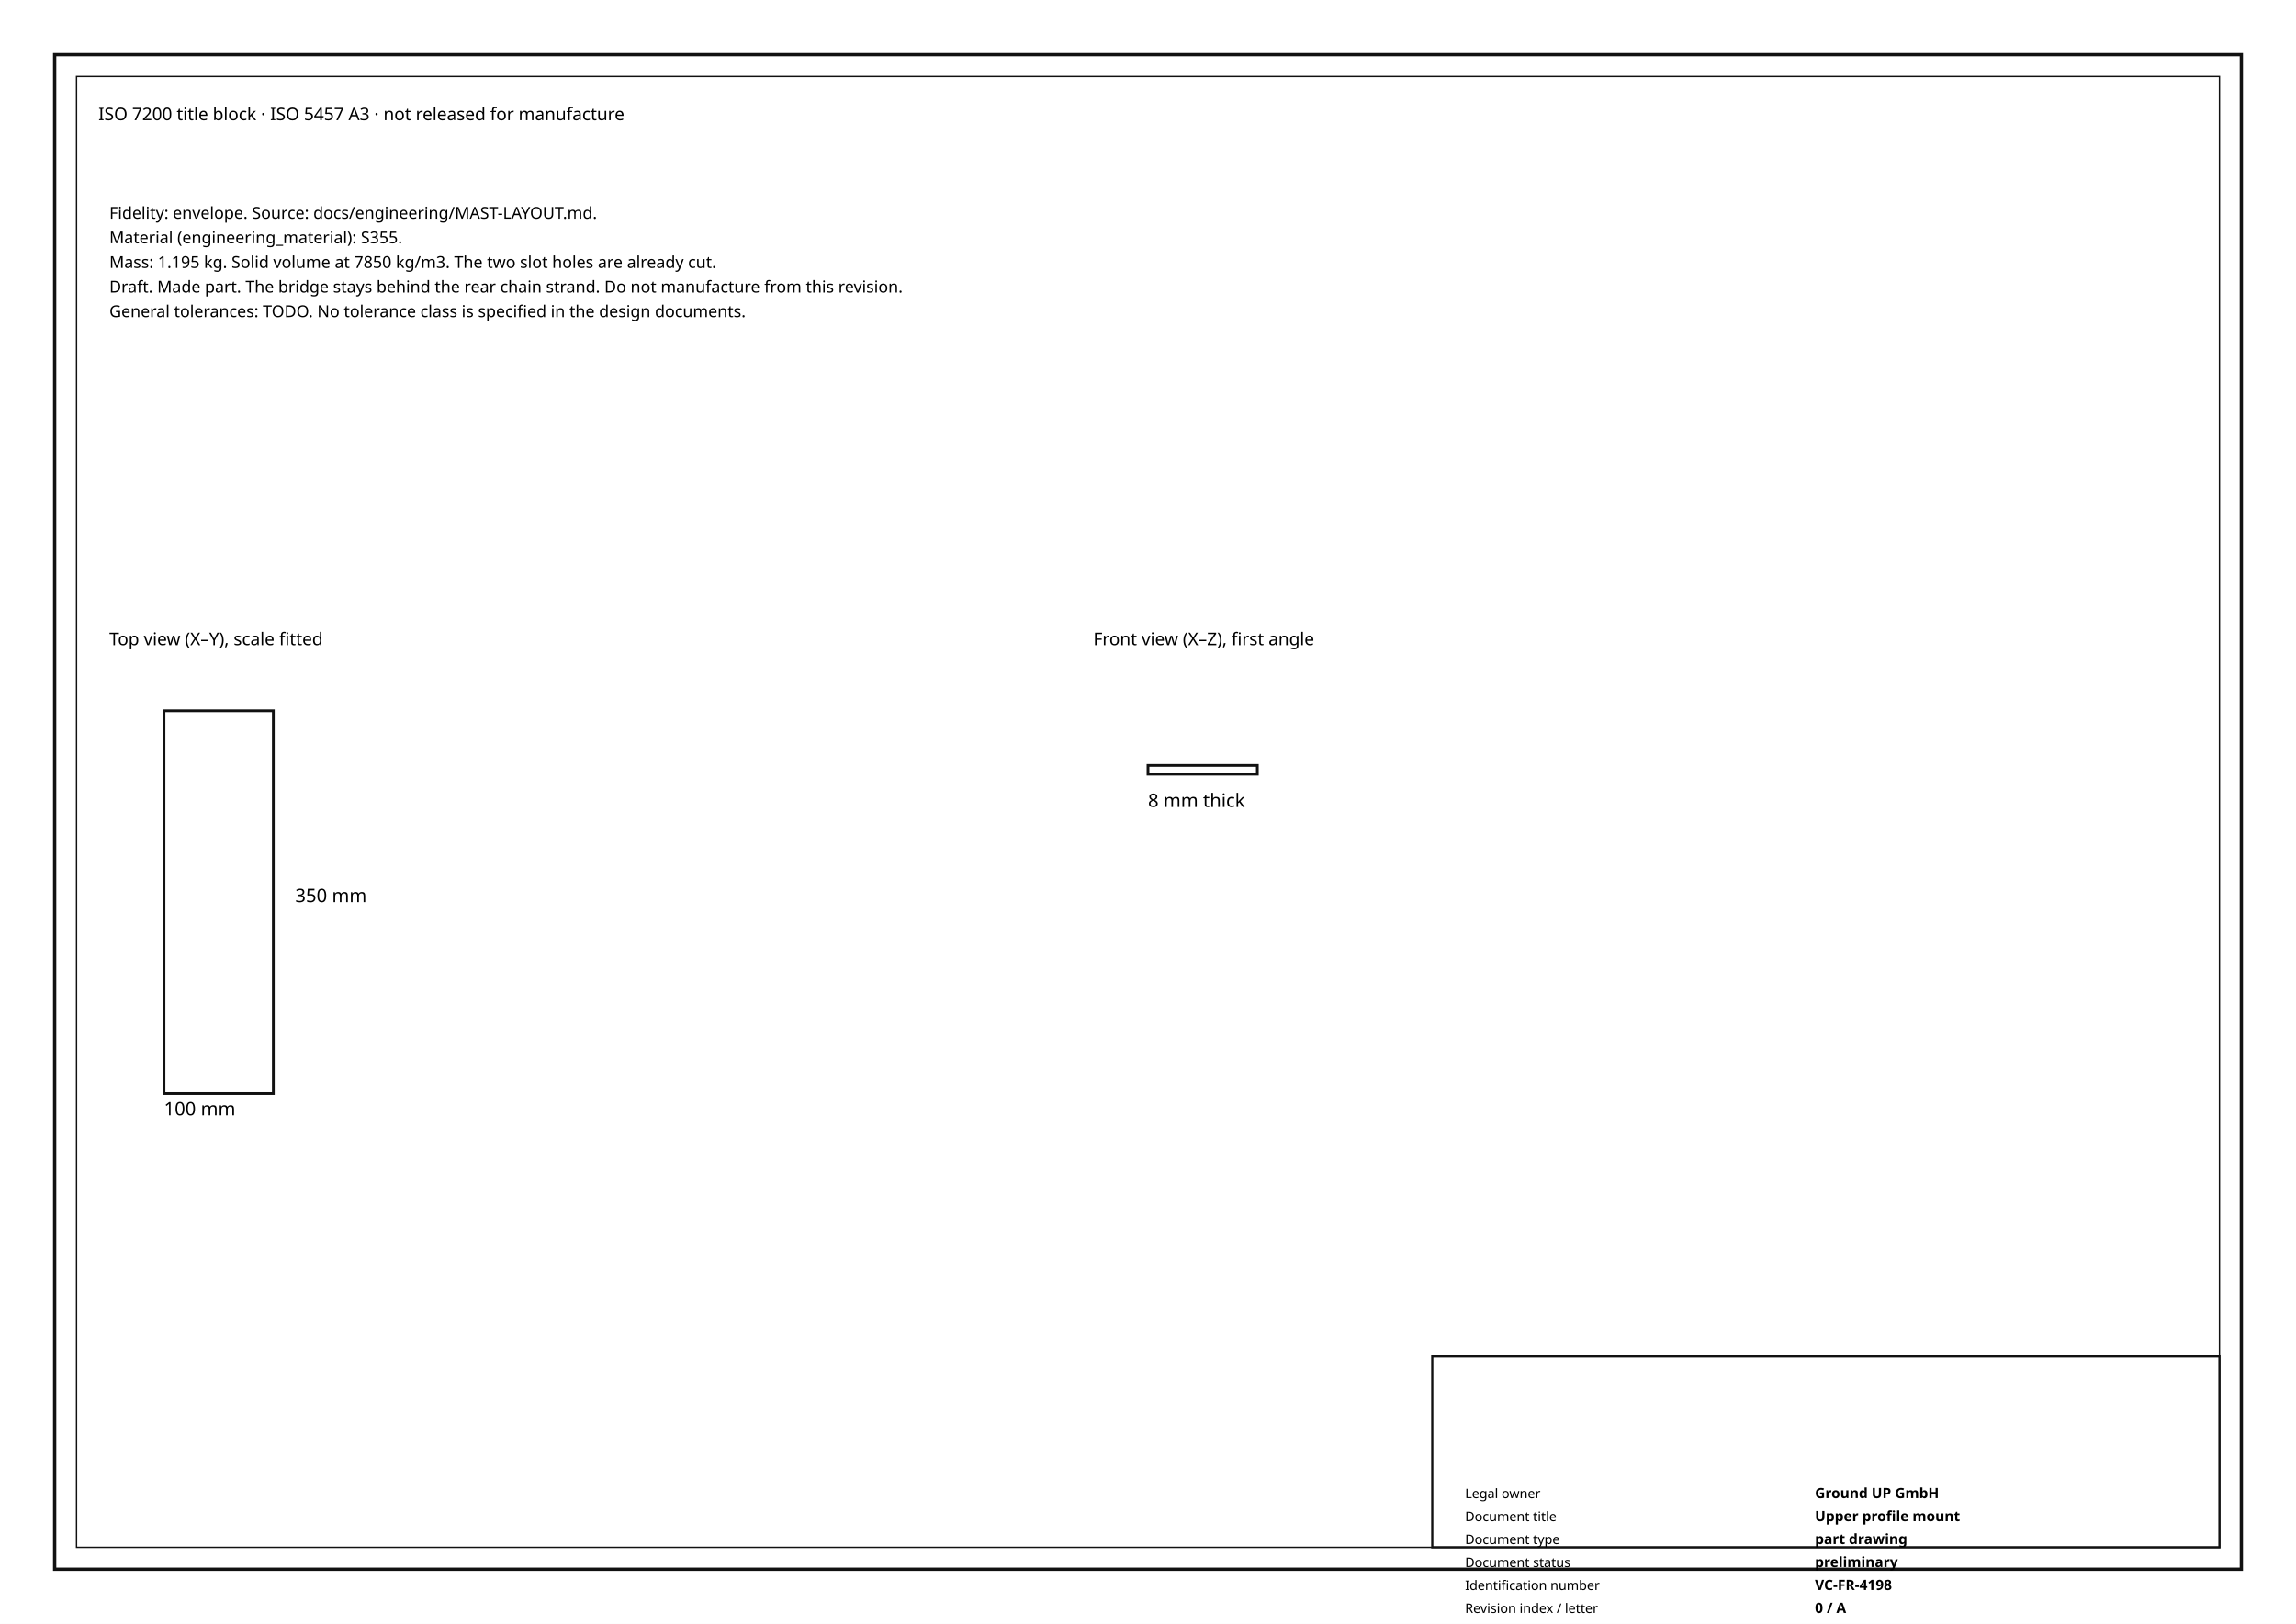
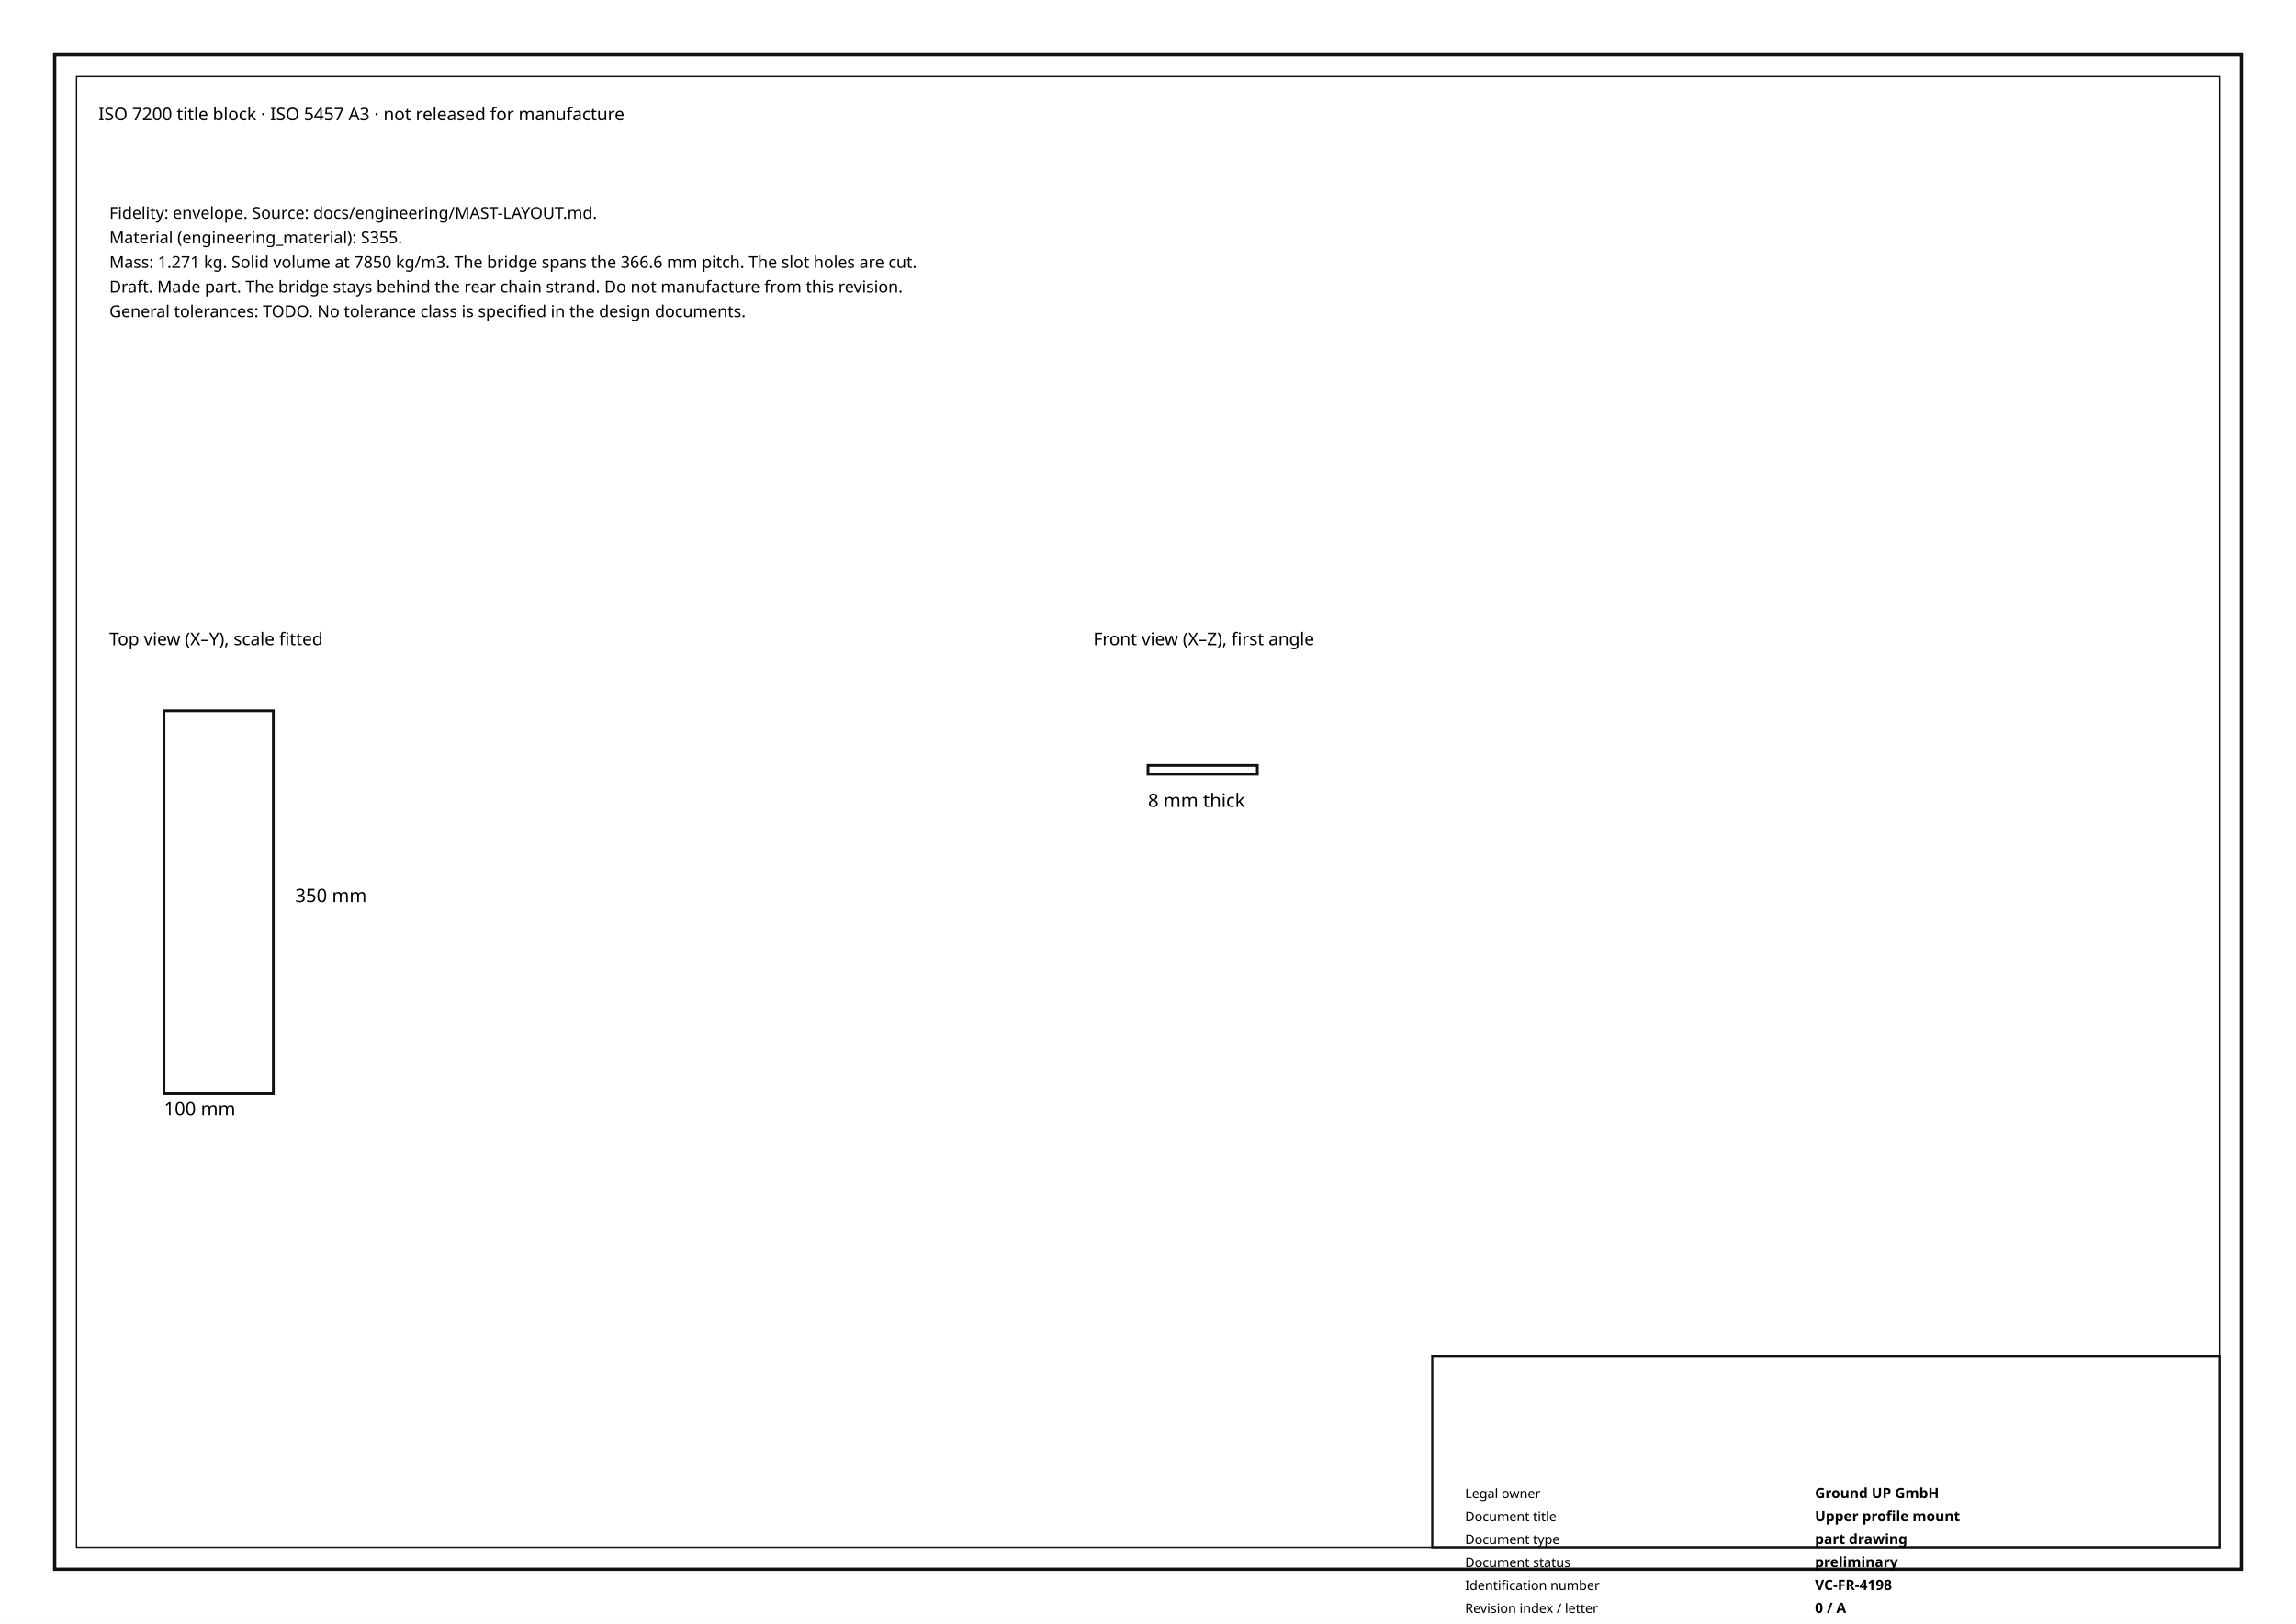
<svg xmlns="http://www.w3.org/2000/svg" width="420mm" height="297mm" viewBox="0 0 420.0 297.0">
  <rect width="100%" height="100%" fill="#fff" />
  <rect x="10" y="10" width="400" height="277" fill="none" stroke="#111" stroke-width="0.6" />
  <rect x="14" y="14" width="392" height="269" fill="none" stroke="#111" stroke-width="0.25" />
  <rect x="262" y="248" width="144" height="35" fill="none" stroke="#111" stroke-width="0.4" />
  <text x="18" y="22" font-size="3.2" font-family="sans-serif">ISO 7200 title block · ISO 5457 A3 · not released for manufacture</text>
  <text x="20" y="118" font-size="3.2" font-family="sans-serif">Top view (X–Y), scale fitted</text>
  <rect x="30" y="130" width="20.00" height="70.00" fill="none" stroke="#111" stroke-width="0.5" />
  <text x="30" y="204.0" font-size="3.4" font-family="sans-serif">100 mm</text>
  <text x="54.0" y="165.0" font-size="3.4" font-family="sans-serif">350 mm</text>
  <text x="200" y="118" font-size="3.2" font-family="sans-serif">Front view (X–Z), first angle</text>
  <rect x="210" y="140" width="20.00" height="1.60" fill="none" stroke="#111" stroke-width="0.5" />
  <text x="210" y="147.6" font-size="3.4" font-family="sans-serif">8 mm thick</text>
  <text x="20" y="40" font-size="3" font-family="sans-serif">Fidelity: envelope. Source: docs/engineering/MAST-LAYOUT.md.</text>
  <text x="20" y="44.5" font-size="3" font-family="sans-serif">Material (engineering_material): S355.</text>
-   <text x="20" y="49.0" font-size="3" font-family="sans-serif">Mass: 1.195 kg. Solid volume at 7850 kg/m3. The two slot holes are already cut.</text>
+   <text x="20" y="49.0" font-size="3" font-family="sans-serif">Mass: 1.271 kg. Solid volume at 7850 kg/m3. The bridge spans the 366.6 mm pitch. The slot holes are cut.</text>
  <text x="20" y="53.5" font-size="3" font-family="sans-serif">Draft. Made part. The bridge stays behind the rear chain strand. Do not manufacture from this revision.</text>
  <text x="20" y="58.0" font-size="3" font-family="sans-serif">General tolerances: TODO. No tolerance class is specified in the design documents.</text>
  <text x="268" y="274" font-size="2.4" font-family="sans-serif">Legal owner</text>
  <text x="332" y="274" font-size="2.6" font-family="sans-serif" font-weight="700">Ground UP GmbH</text>
  <text x="268" y="278.2" font-size="2.4" font-family="sans-serif">Document title</text>
  <text x="332" y="278.2" font-size="2.6" font-family="sans-serif" font-weight="700">Upper profile mount</text>
  <text x="268" y="282.4" font-size="2.4" font-family="sans-serif">Document type</text>
  <text x="332" y="282.4" font-size="2.6" font-family="sans-serif" font-weight="700">part drawing</text>
  <text x="268" y="286.6" font-size="2.4" font-family="sans-serif">Document status</text>
  <text x="332" y="286.6" font-size="2.6" font-family="sans-serif" font-weight="700">preliminary</text>
  <text x="268" y="290.8" font-size="2.4" font-family="sans-serif">Identification number</text>
  <text x="332" y="290.8" font-size="2.6" font-family="sans-serif" font-weight="700">VC-FR-4198</text>
  <text x="268" y="295" font-size="2.4" font-family="sans-serif">Revision index / letter</text>
  <text x="332" y="295" font-size="2.6" font-family="sans-serif" font-weight="700">0 / A</text>
  <text x="268" y="299.2" font-size="2.4" font-family="sans-serif">Creator</text>
  <text x="332" y="299.2" font-size="2.6" font-family="sans-serif" font-weight="700">vibrocore cad export</text>
  <text x="268" y="303.4" font-size="2.4" font-family="sans-serif">Created</text>
  <text x="332" y="303.4" font-size="2.6" font-family="sans-serif" font-weight="700">2026-11-19</text>
  <text x="268" y="307.6" font-size="2.4" font-family="sans-serif">Units</text>
  <text x="332" y="307.6" font-size="2.6" font-family="sans-serif" font-weight="700">mm</text>
  <text x="268" y="311.8" font-size="2.4" font-family="sans-serif">Projection</text>
  <text x="332" y="311.8" font-size="2.6" font-family="sans-serif" font-weight="700">first angle (ISO 128)</text>
  <text x="268" y="316" font-size="2.4" font-family="sans-serif">Sheet</text>
  <text x="332" y="316" font-size="2.6" font-family="sans-serif" font-weight="700">1 / 1</text>
</svg>
